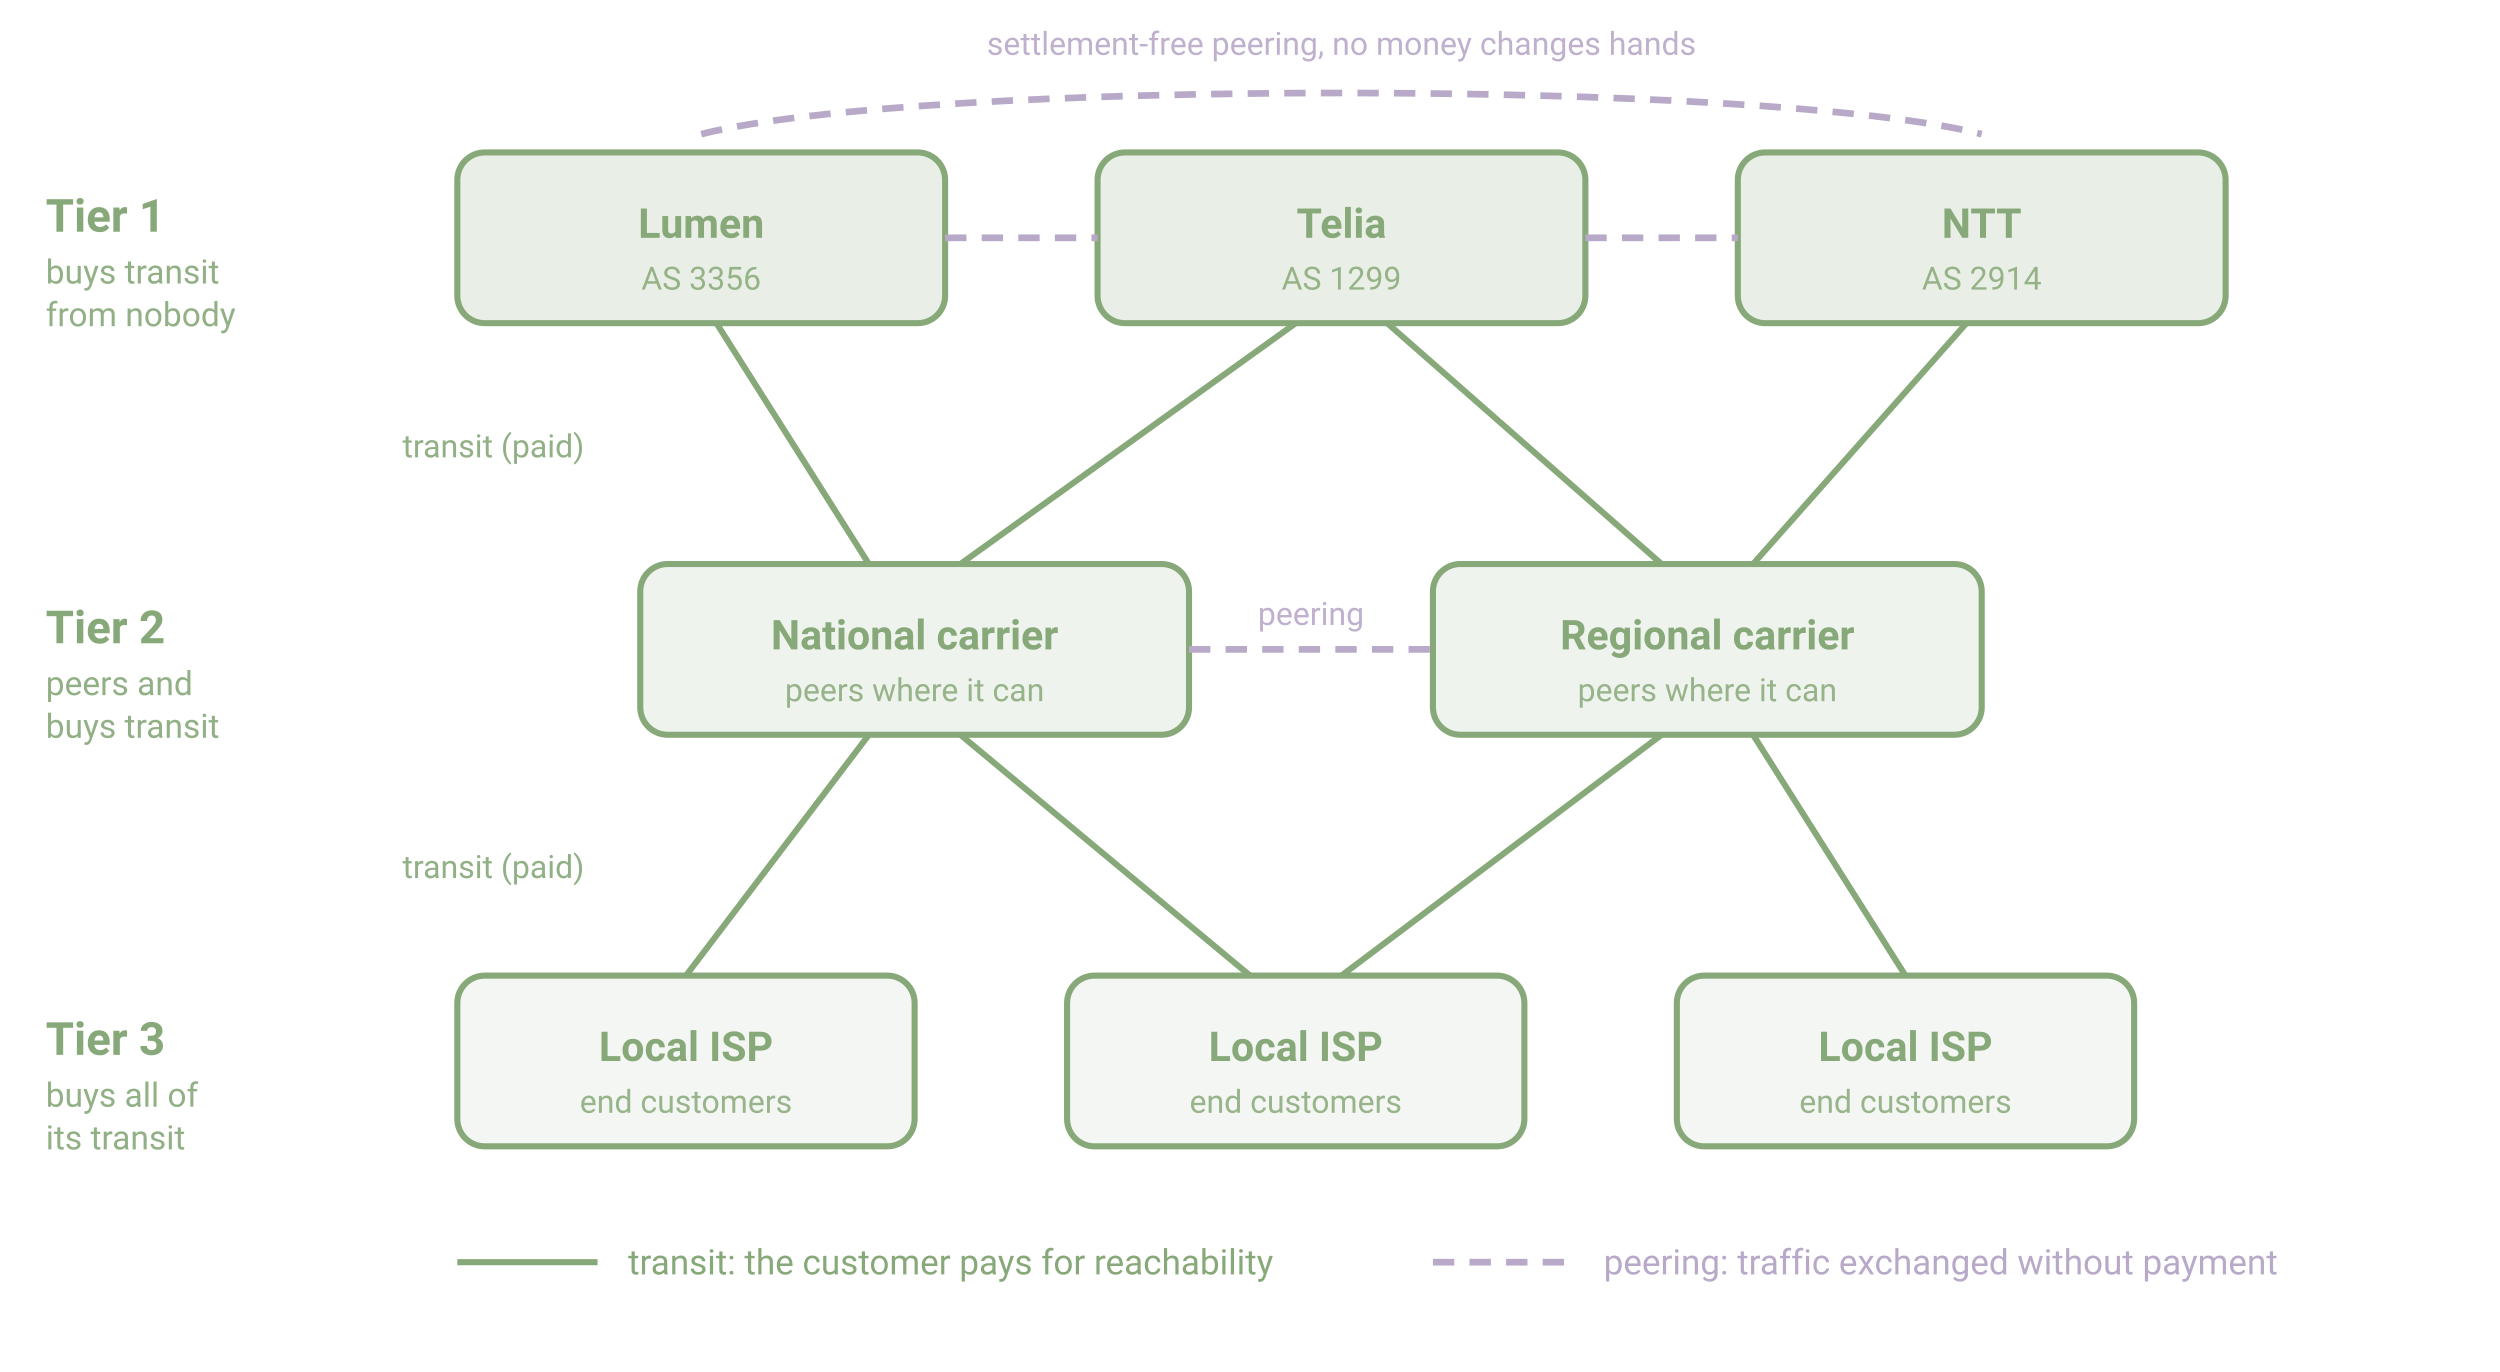
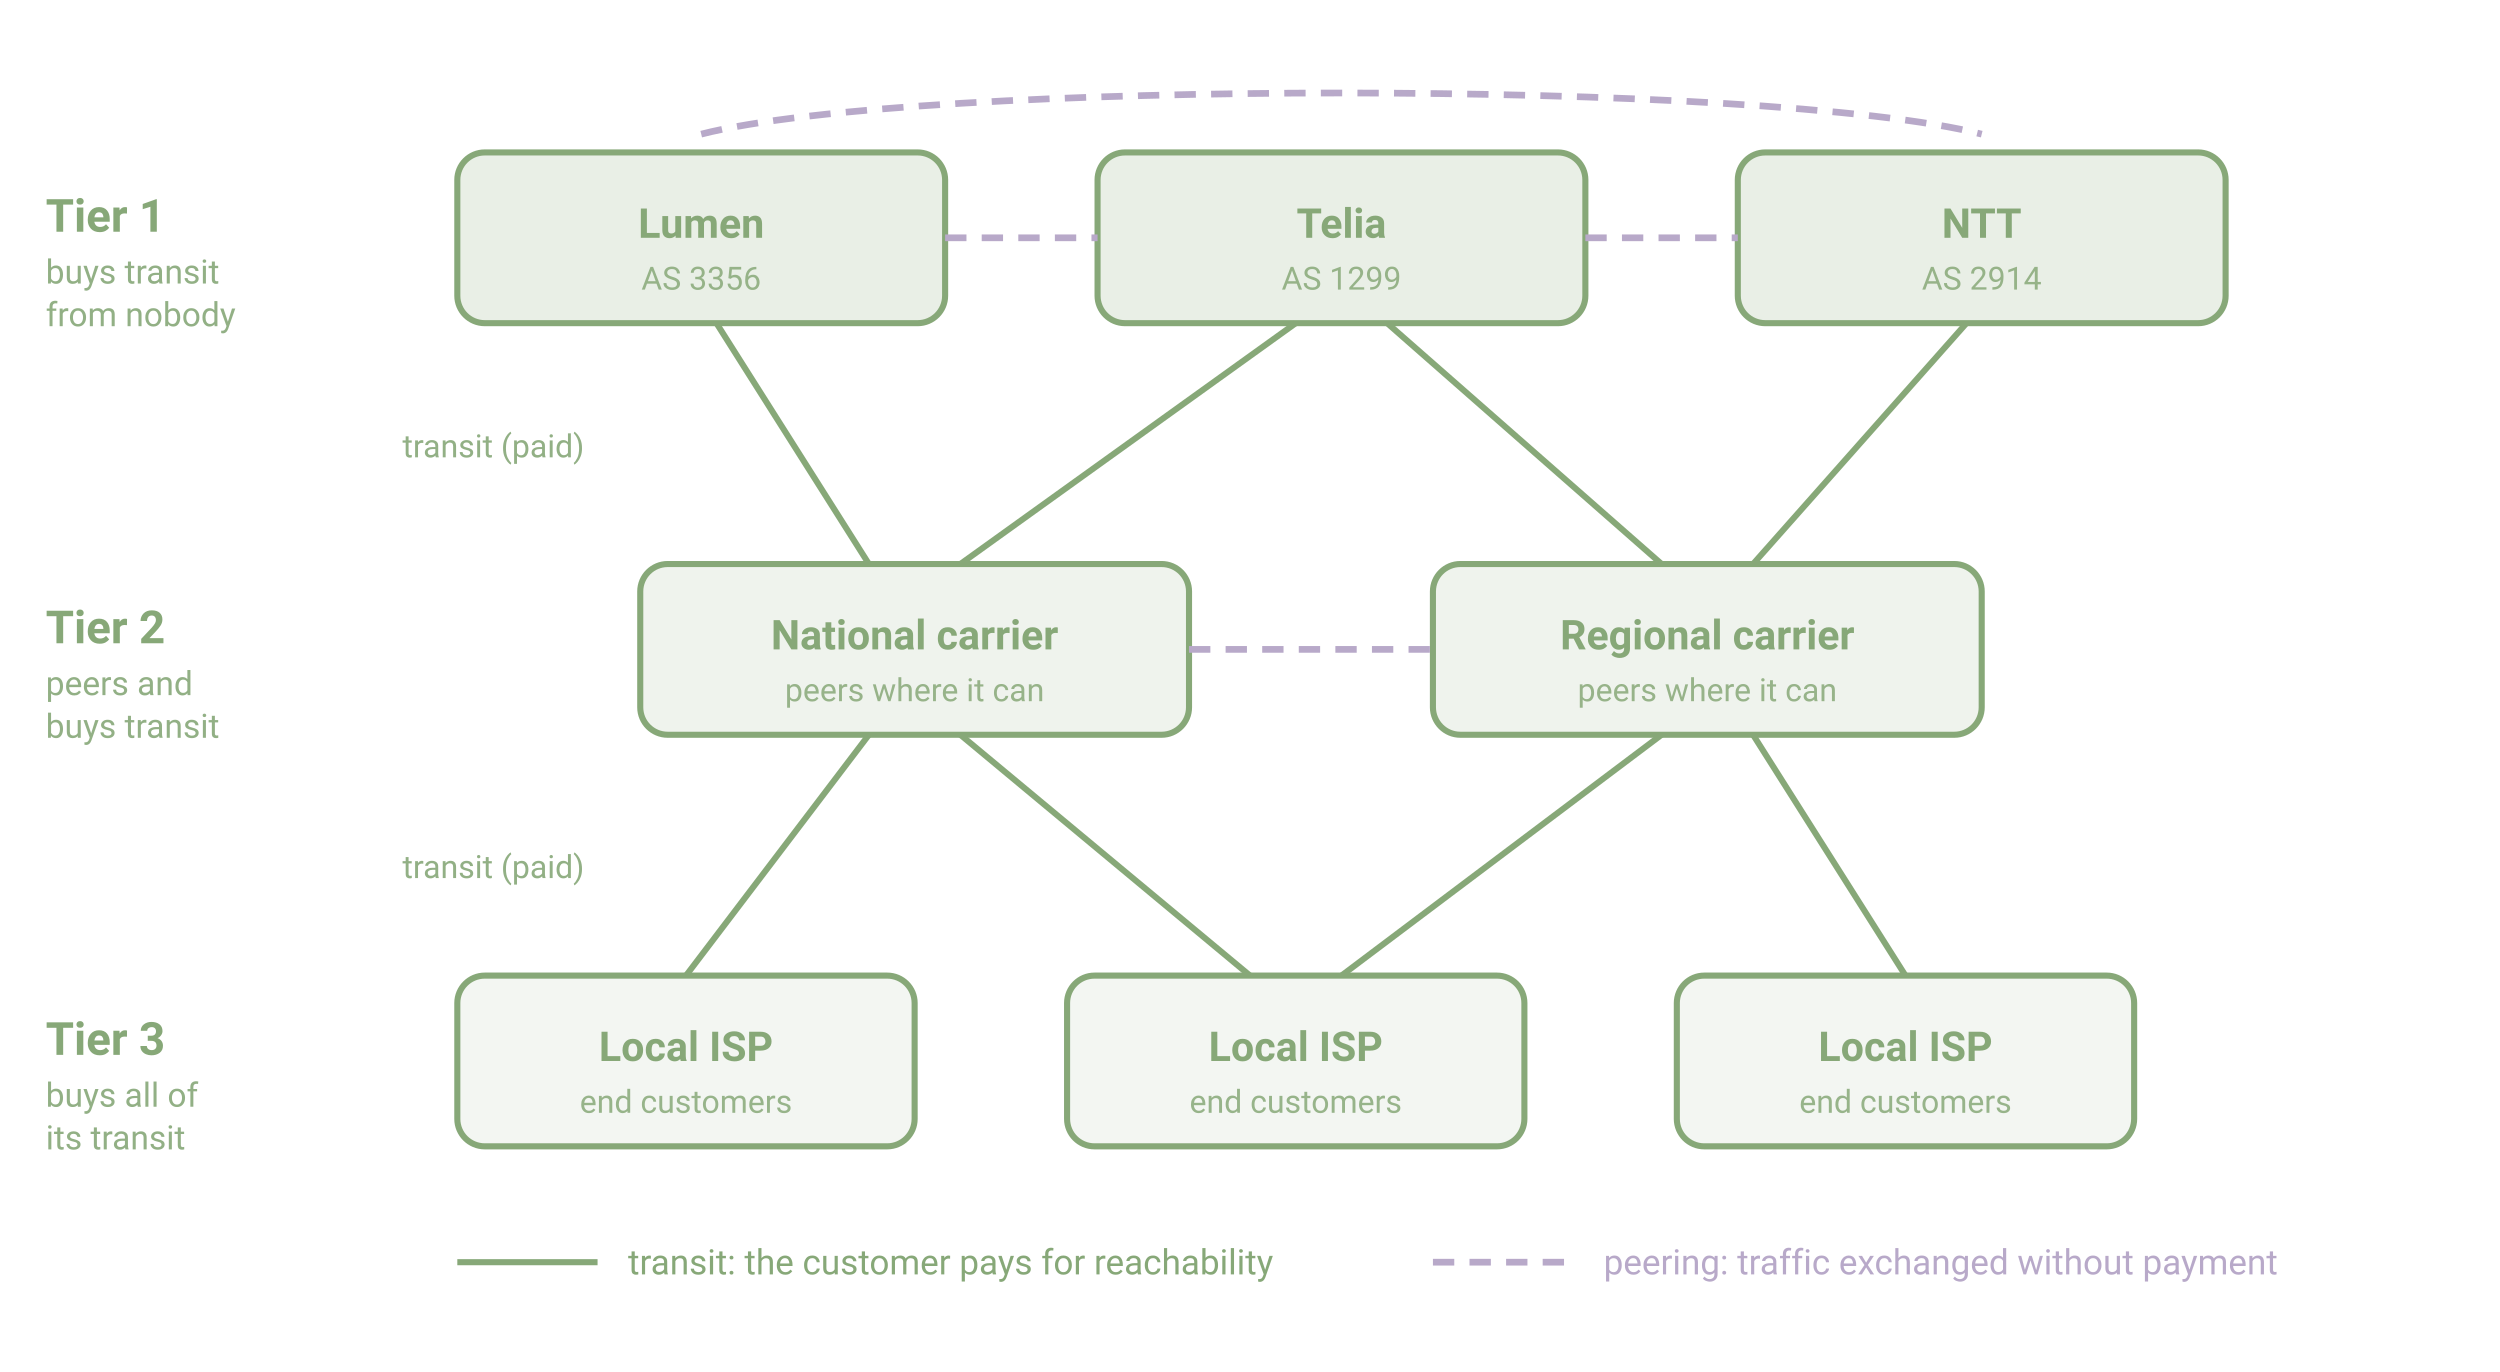
<svg xmlns="http://www.w3.org/2000/svg" width="820" height="450" viewBox="0 0 820 450" role="img" aria-labelledby="t d">
  <style>
 text{font-family:'Segoe UI',system-ui,-apple-system,Roboto,Arial,sans-serif}
 .tn{font-size:15px;font-weight:600}
 .td{font-size:11px;fill-opacity:.9}
 .bx{font-size:13.5px;font-weight:600}
 .bs{font-size:10.5px;fill-opacity:.85}
 .ed{font-size:10.5px;fill-opacity:.9}
 .lg{font-size:11.5px}
 .sg{fill:#87A878}.lv{fill:#B8A9C9}
</style>
  <text class="tn sg" x="15" y="76">Tier 1</text>
  <text class="td sg" x="15" y="93">buys transit</text>
  <text class="td sg" x="15" y="107">from nobody</text>
  <text class="tn sg" x="15" y="211">Tier 2</text>
  <text class="td sg" x="15" y="228">peers and</text>
  <text class="td sg" x="15" y="242">buys transit</text>
  <text class="tn sg" x="15" y="346">Tier 3</text>
  <text class="td sg" x="15" y="363">buys all of</text>
  <text class="td sg" x="15" y="377">its transit</text>
  <g stroke-width="2">
    <rect x="150" y="50" width="160" height="56" rx="9" fill="#87A878" fill-opacity=".18" stroke="#87A878" />
    <rect x="360" y="50" width="160" height="56" rx="9" fill="#87A878" fill-opacity=".18" stroke="#87A878" />
    <rect x="570" y="50" width="160" height="56" rx="9" fill="#87A878" fill-opacity=".18" stroke="#87A878" />
  </g>
  <g class="bx sg" text-anchor="middle">
    <text x="230" y="78">Lumen</text>
    <text x="440" y="78">Telia</text>
    <text x="650" y="78">NTT</text>
  </g>
  <g class="bs sg" text-anchor="middle">
    <text x="230" y="95">AS 3356</text>
    <text x="440" y="95">AS 1299</text>
    <text x="650" y="95">AS 2914</text>
  </g>
  <g stroke="#B8A9C9" stroke-width="2.2" stroke-dasharray="7 5">
    <line x1="310" y1="78" x2="360" y2="78" />
    <line x1="520" y1="78" x2="570" y2="78" />
    <path d="M230 44 C300 26 580 26 650 44" fill="none" />
  </g>
-   <text class="ed lv" x="440" y="18" text-anchor="middle">settlement-free peering, no money changes hands</text>
  <g stroke-width="2">
    <rect x="210" y="185" width="180" height="56" rx="9" fill="#87A878" fill-opacity=".13" stroke="#87A878" />
    <rect x="470" y="185" width="180" height="56" rx="9" fill="#87A878" fill-opacity=".13" stroke="#87A878" />
  </g>
  <g class="bx sg" text-anchor="middle">
    <text x="300" y="213">National carrier</text>
    <text x="560" y="213">Regional carrier</text>
  </g>
  <g class="bs sg" text-anchor="middle">
    <text x="300" y="230">peers where it can</text>
    <text x="560" y="230">peers where it can</text>
  </g>
  <g stroke="#87A878" stroke-width="2">
    <line x1="285" y1="185" x2="235" y2="106" />
    <line x1="315" y1="185" x2="425" y2="106" />
    <line x1="545" y1="185" x2="455" y2="106" />
    <line x1="575" y1="185" x2="645" y2="106" />
  </g>
  <text class="ed sg" x="132" y="150">transit (paid)</text>
  <g stroke="#B8A9C9" stroke-width="2.2" stroke-dasharray="7 5">
    <line x1="390" y1="213" x2="470" y2="213" />
  </g>
-   <text class="ed lv" x="430" y="205" text-anchor="middle">peering</text>
  <g stroke-width="2">
    <rect x="150" y="320" width="150" height="56" rx="9" fill="#87A878" fill-opacity=".10" stroke="#87A878" />
    <rect x="350" y="320" width="150" height="56" rx="9" fill="#87A878" fill-opacity=".10" stroke="#87A878" />
    <rect x="550" y="320" width="150" height="56" rx="9" fill="#87A878" fill-opacity=".10" stroke="#87A878" />
  </g>
  <g class="bx sg" text-anchor="middle">
    <text x="225" y="348">Local ISP</text>
    <text x="425" y="348">Local ISP</text>
    <text x="625" y="348">Local ISP</text>
  </g>
  <g class="bs sg" text-anchor="middle">
    <text x="225" y="365">end customers</text>
    <text x="425" y="365">end customers</text>
    <text x="625" y="365">end customers</text>
  </g>
  <g stroke="#87A878" stroke-width="2">
    <line x1="225" y1="320" x2="285" y2="241" />
    <line x1="410" y1="320" x2="315" y2="241" />
    <line x1="440" y1="320" x2="545" y2="241" />
    <line x1="625" y1="320" x2="575" y2="241" />
  </g>
  <text class="ed sg" x="132" y="288">transit (paid)</text>
  <g>
    <line x1="150" y1="414" x2="196" y2="414" stroke="#87A878" stroke-width="2" />
    <text class="lg sg" x="206" y="418">transit: the customer pays for reachability</text>
    <line x1="470" y1="414" x2="516" y2="414" stroke="#B8A9C9" stroke-width="2.2" stroke-dasharray="7 5" />
    <text class="lg lv" x="526" y="418">peering: traffic exchanged without payment</text>
  </g>
</svg>
